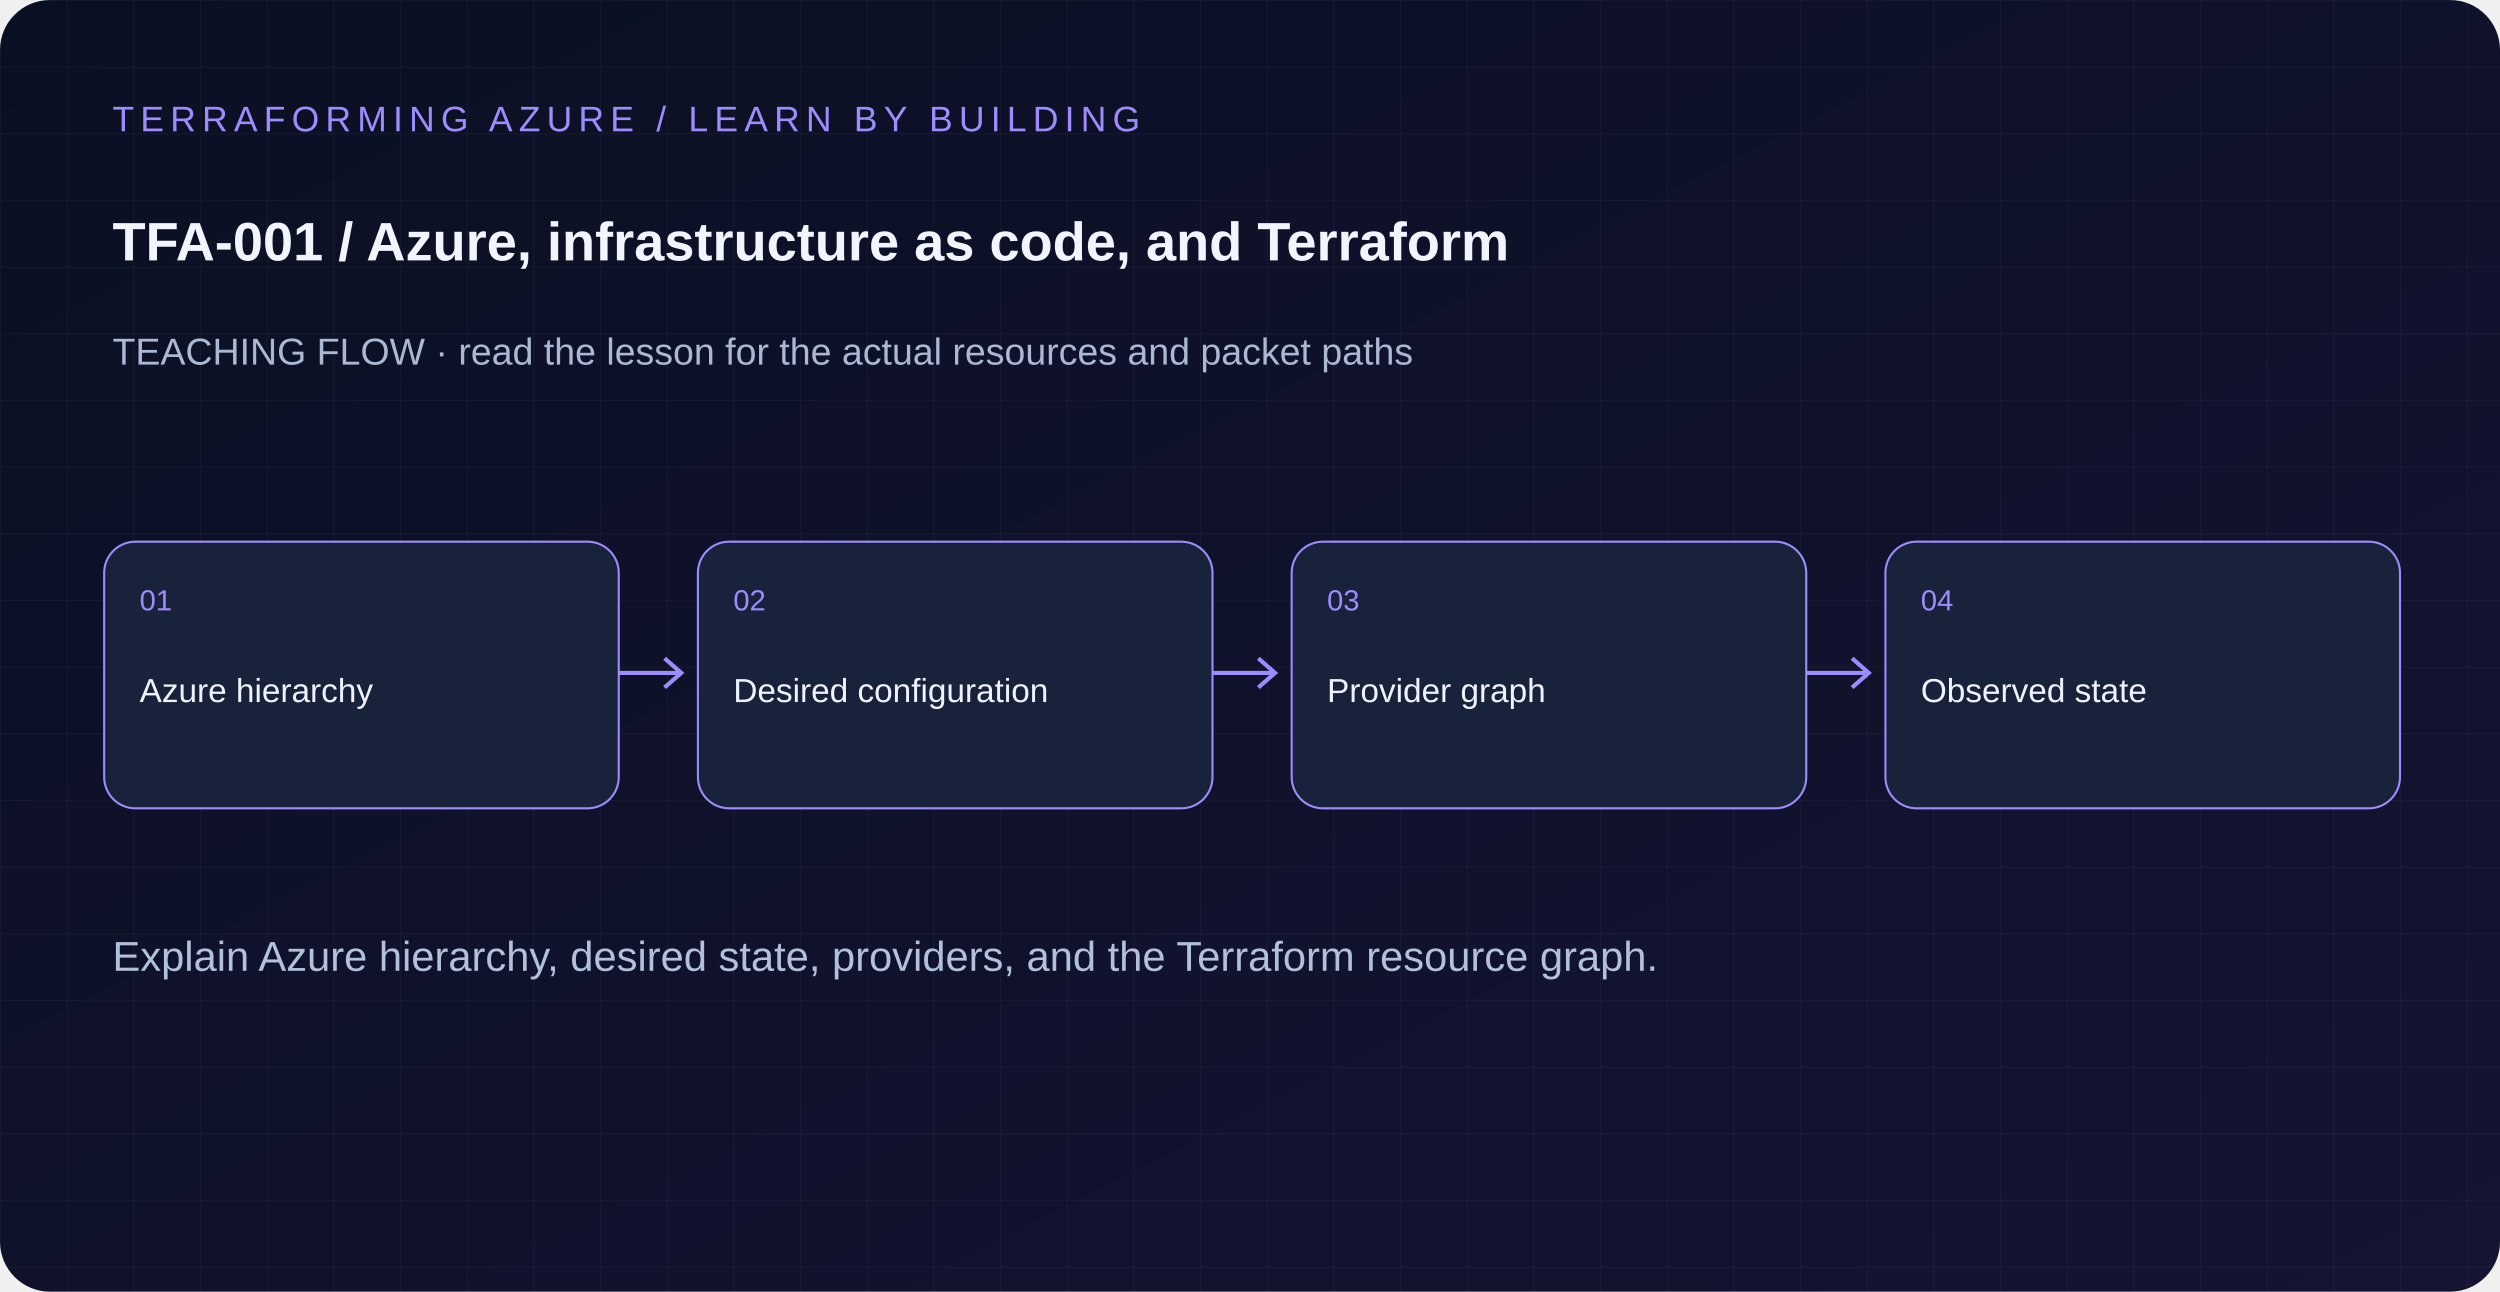
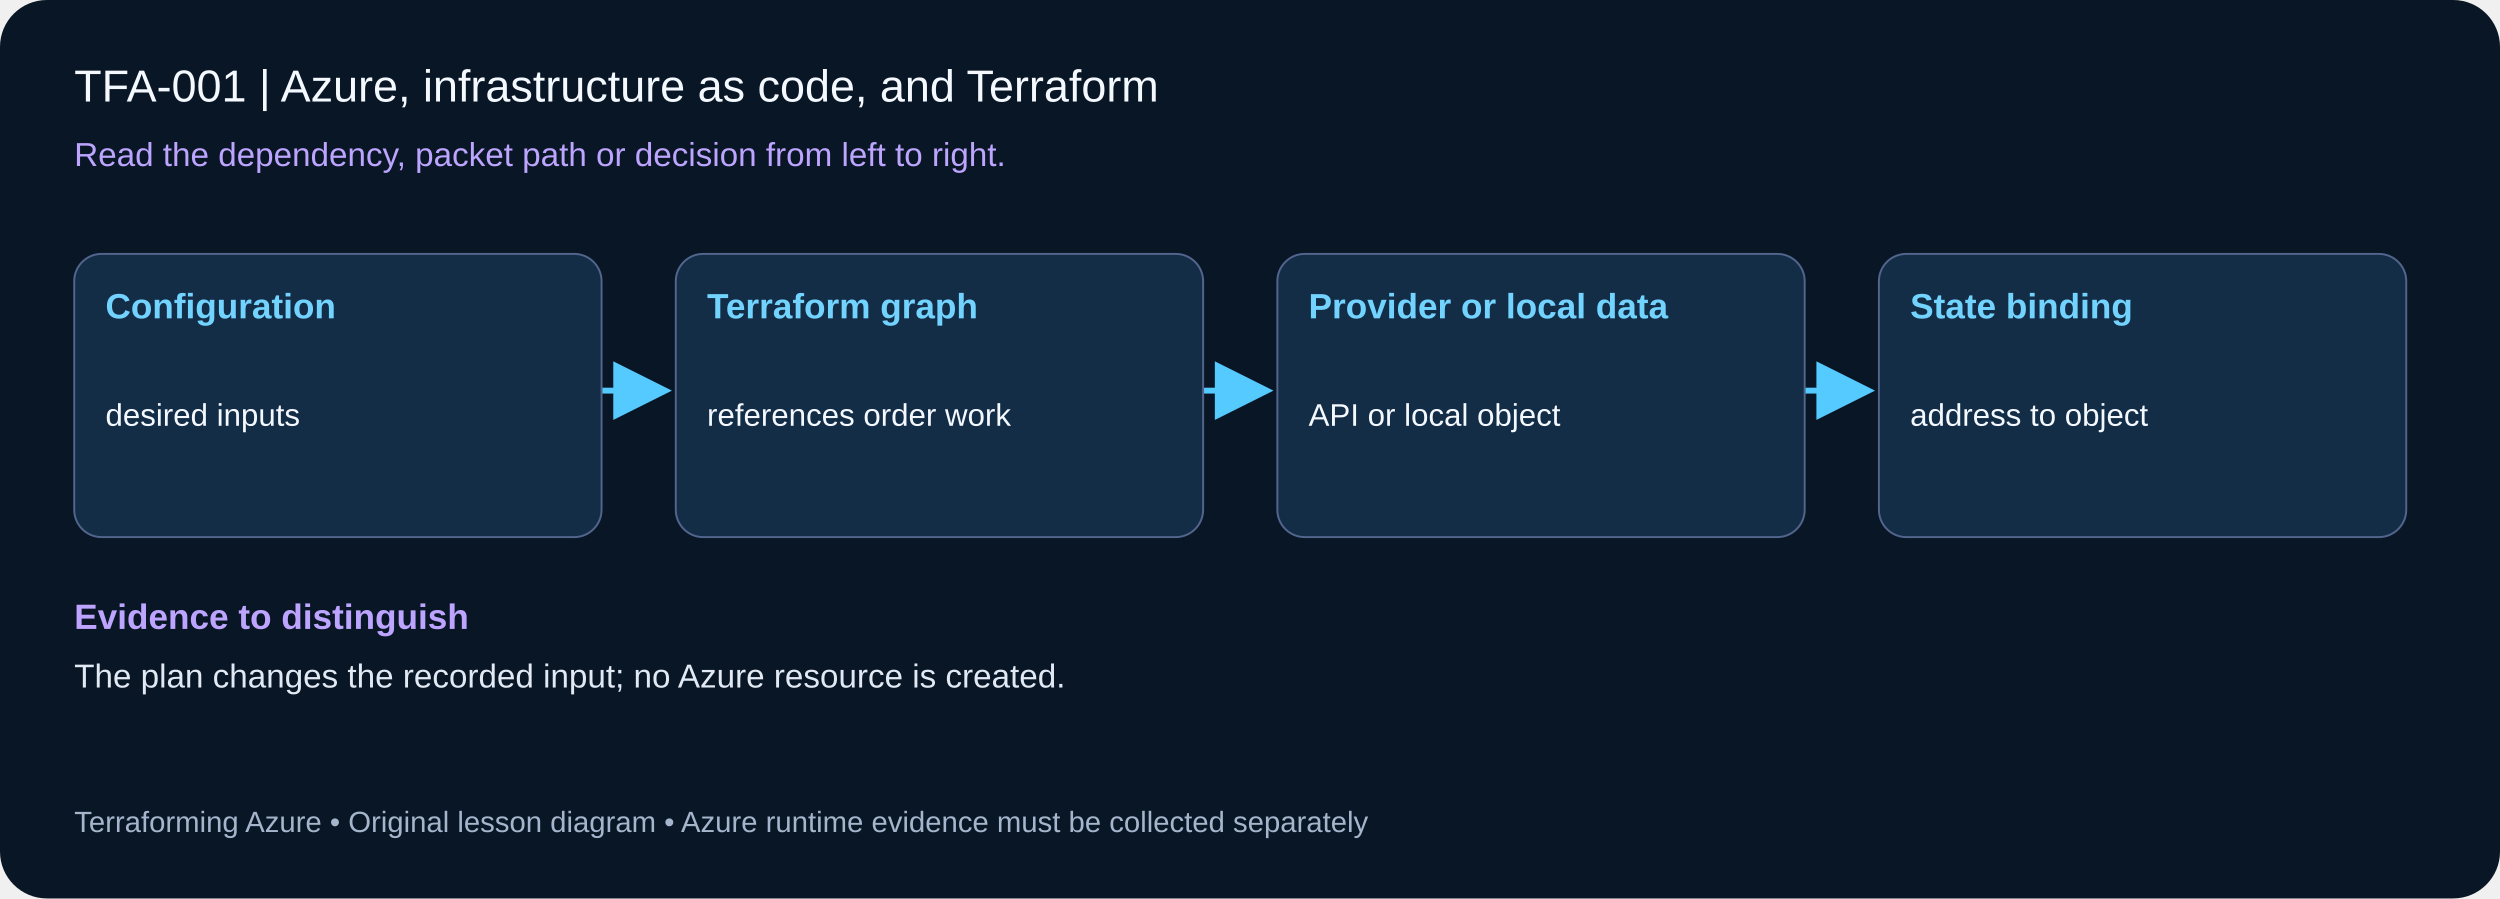
- <svg xmlns="http://www.w3.org/2000/svg" viewBox="0 0 1200 620" role="img" aria-labelledby="title desc">
+ <svg xmlns="http://www.w3.org/2000/svg" width="1280" height="460" viewBox="0 0 1280 460" role="img" aria-labelledby="title desc">
  <defs>
-     <linearGradient id="bg" x2="1" y2="1">
-       <stop stop-color="#0a1023" />
-       <stop offset="1" stop-color="#151433" />
-     </linearGradient>
-     <pattern id="grid" width="32" height="32" patternUnits="userSpaceOnUse">
-       <path d="M32 0H0V32" fill="none" stroke="#fff" stroke-opacity=".035" />
-     </pattern>
+     <marker id="arrow" markerWidth="10" markerHeight="10" refX="8" refY="5" orient="auto">
+       <path d="M0,0 L10,5 L0,10 Z" fill="#55caff" />
+     </marker>
  </defs>
-   <rect width="100%" height="100%" rx="24" fill="url(#bg)" />
-   <rect width="100%" height="100%" rx="24" fill="url(#grid)" />
-   <text x="54" y="63" fill="#9e8cff" font-family="Segoe UI,Arial,sans-serif" font-size="17" letter-spacing="3">TERRAFORMING AZURE / LEARN BY BUILDING</text>
-   <text x="54" y="125" fill="#f2f5ff" font-family="Segoe UI,Arial" font-size="26" font-weight="700">TFA-001 / Azure, infrastructure as code, and Terraform</text>
-   <text x="54" y="175" fill="#aab8d4" font-family="Segoe UI,Arial" font-size="18">TEACHING FLOW · read the lesson for the actual resources and packet paths</text>
-   <path d="M297 323h30m-8-7 8 7-8 7" stroke="#9e8cff" stroke-width="2" fill="none" />
-   <rect x="50" y="260" width="247" height="128" rx="15" fill="#19223b" stroke="#9e8cff" />
-   <text x="67" y="293" fill="#9e8cff" font-family="Segoe UI,Arial" font-size="14">01</text>
-   <text x="67" y="337" fill="#eff3ff" font-family="Segoe UI,Arial" font-size="16">Azure hierarchy</text>
-   <path d="M582 323h30m-8-7 8 7-8 7" stroke="#9e8cff" stroke-width="2" fill="none" />
-   <rect x="335" y="260" width="247" height="128" rx="15" fill="#19223b" stroke="#9e8cff" />
-   <text x="352" y="293" fill="#9e8cff" font-family="Segoe UI,Arial" font-size="14">02</text>
-   <text x="352" y="337" fill="#eff3ff" font-family="Segoe UI,Arial" font-size="16">Desired configuration</text>
-   <path d="M867 323h30m-8-7 8 7-8 7" stroke="#9e8cff" stroke-width="2" fill="none" />
-   <rect x="620" y="260" width="247" height="128" rx="15" fill="#19223b" stroke="#9e8cff" />
-   <text x="637" y="293" fill="#9e8cff" font-family="Segoe UI,Arial" font-size="14">03</text>
-   <text x="637" y="337" fill="#eff3ff" font-family="Segoe UI,Arial" font-size="16">Provider graph</text>
-   <rect x="905" y="260" width="247" height="128" rx="15" fill="#19223b" stroke="#9e8cff" />
-   <text x="922" y="293" fill="#9e8cff" font-family="Segoe UI,Arial" font-size="14">04</text>
-   <text x="922" y="337" fill="#eff3ff" font-family="Segoe UI,Arial" font-size="16">Observed state</text>
-   <text x="54" y="466" fill="#b1c1dc" font-family="Segoe UI,Arial" font-size="20">Explain Azure hierarchy, desired state, providers, and the Terraform resource graph.</text>
+   <rect width="1280" height="460" rx="24" fill="#091625" />
+   <text x="38" y="52" font-family="Arial,sans-serif" font-size="23" fill="#f4f8ff">TFA-001 | Azure, infrastructure as code, and Terraform</text>
+   <text x="38" y="85" font-family="Arial,sans-serif" font-size="17" fill="#bca4ff">Read the dependency, packet path or decision from left to right.</text>
+   <line x1="308" y1="200" x2="338" y2="200" stroke="#55caff" stroke-width="3" marker-end="url(#arrow)" />
+   <rect x="38" y="130" width="270" height="145" rx="14" fill="#132d47" stroke="#52658c" />
+   <text x="54" y="163" font-family="Arial,sans-serif" font-size="18" font-weight="bold" fill="#72d3ff">Configuration</text>
+   <text x="54" y="218" font-family="Arial,sans-serif" font-size="16" fill="#f4f8ff">desired inputs</text>
+   <line x1="616" y1="200" x2="646" y2="200" stroke="#55caff" stroke-width="3" marker-end="url(#arrow)" />
+   <rect x="346" y="130" width="270" height="145" rx="14" fill="#132d47" stroke="#52658c" />
+   <text x="362" y="163" font-family="Arial,sans-serif" font-size="18" font-weight="bold" fill="#72d3ff">Terraform graph</text>
+   <text x="362" y="218" font-family="Arial,sans-serif" font-size="16" fill="#f4f8ff">references order work</text>
+   <line x1="924" y1="200" x2="954" y2="200" stroke="#55caff" stroke-width="3" marker-end="url(#arrow)" />
+   <rect x="654" y="130" width="270" height="145" rx="14" fill="#132d47" stroke="#52658c" />
+   <text x="670" y="163" font-family="Arial,sans-serif" font-size="18" font-weight="bold" fill="#72d3ff">Provider or local data</text>
+   <text x="670" y="218" font-family="Arial,sans-serif" font-size="16" fill="#f4f8ff">API or local object</text>
+   <rect x="962" y="130" width="270" height="145" rx="14" fill="#132d47" stroke="#52658c" />
+   <text x="978" y="163" font-family="Arial,sans-serif" font-size="18" font-weight="bold" fill="#72d3ff">State binding</text>
+   <text x="978" y="218" font-family="Arial,sans-serif" font-size="16" fill="#f4f8ff">address to object</text>
+   <text x="38" y="322" font-family="Arial,sans-serif" font-size="18" font-weight="bold" fill="#bca4ff">Evidence to distinguish</text>
+   <text x="38" y="352" font-family="Arial,sans-serif" font-size="17" fill="#e1e9f4">The plan changes the recorded input; no Azure resource is created.</text>
+   <text x="38" y="426" font-family="Arial,sans-serif" font-size="15" fill="#a4b5cc">Terraforming Azure • Original lesson diagram • Azure runtime evidence must be collected separately</text>
</svg>
